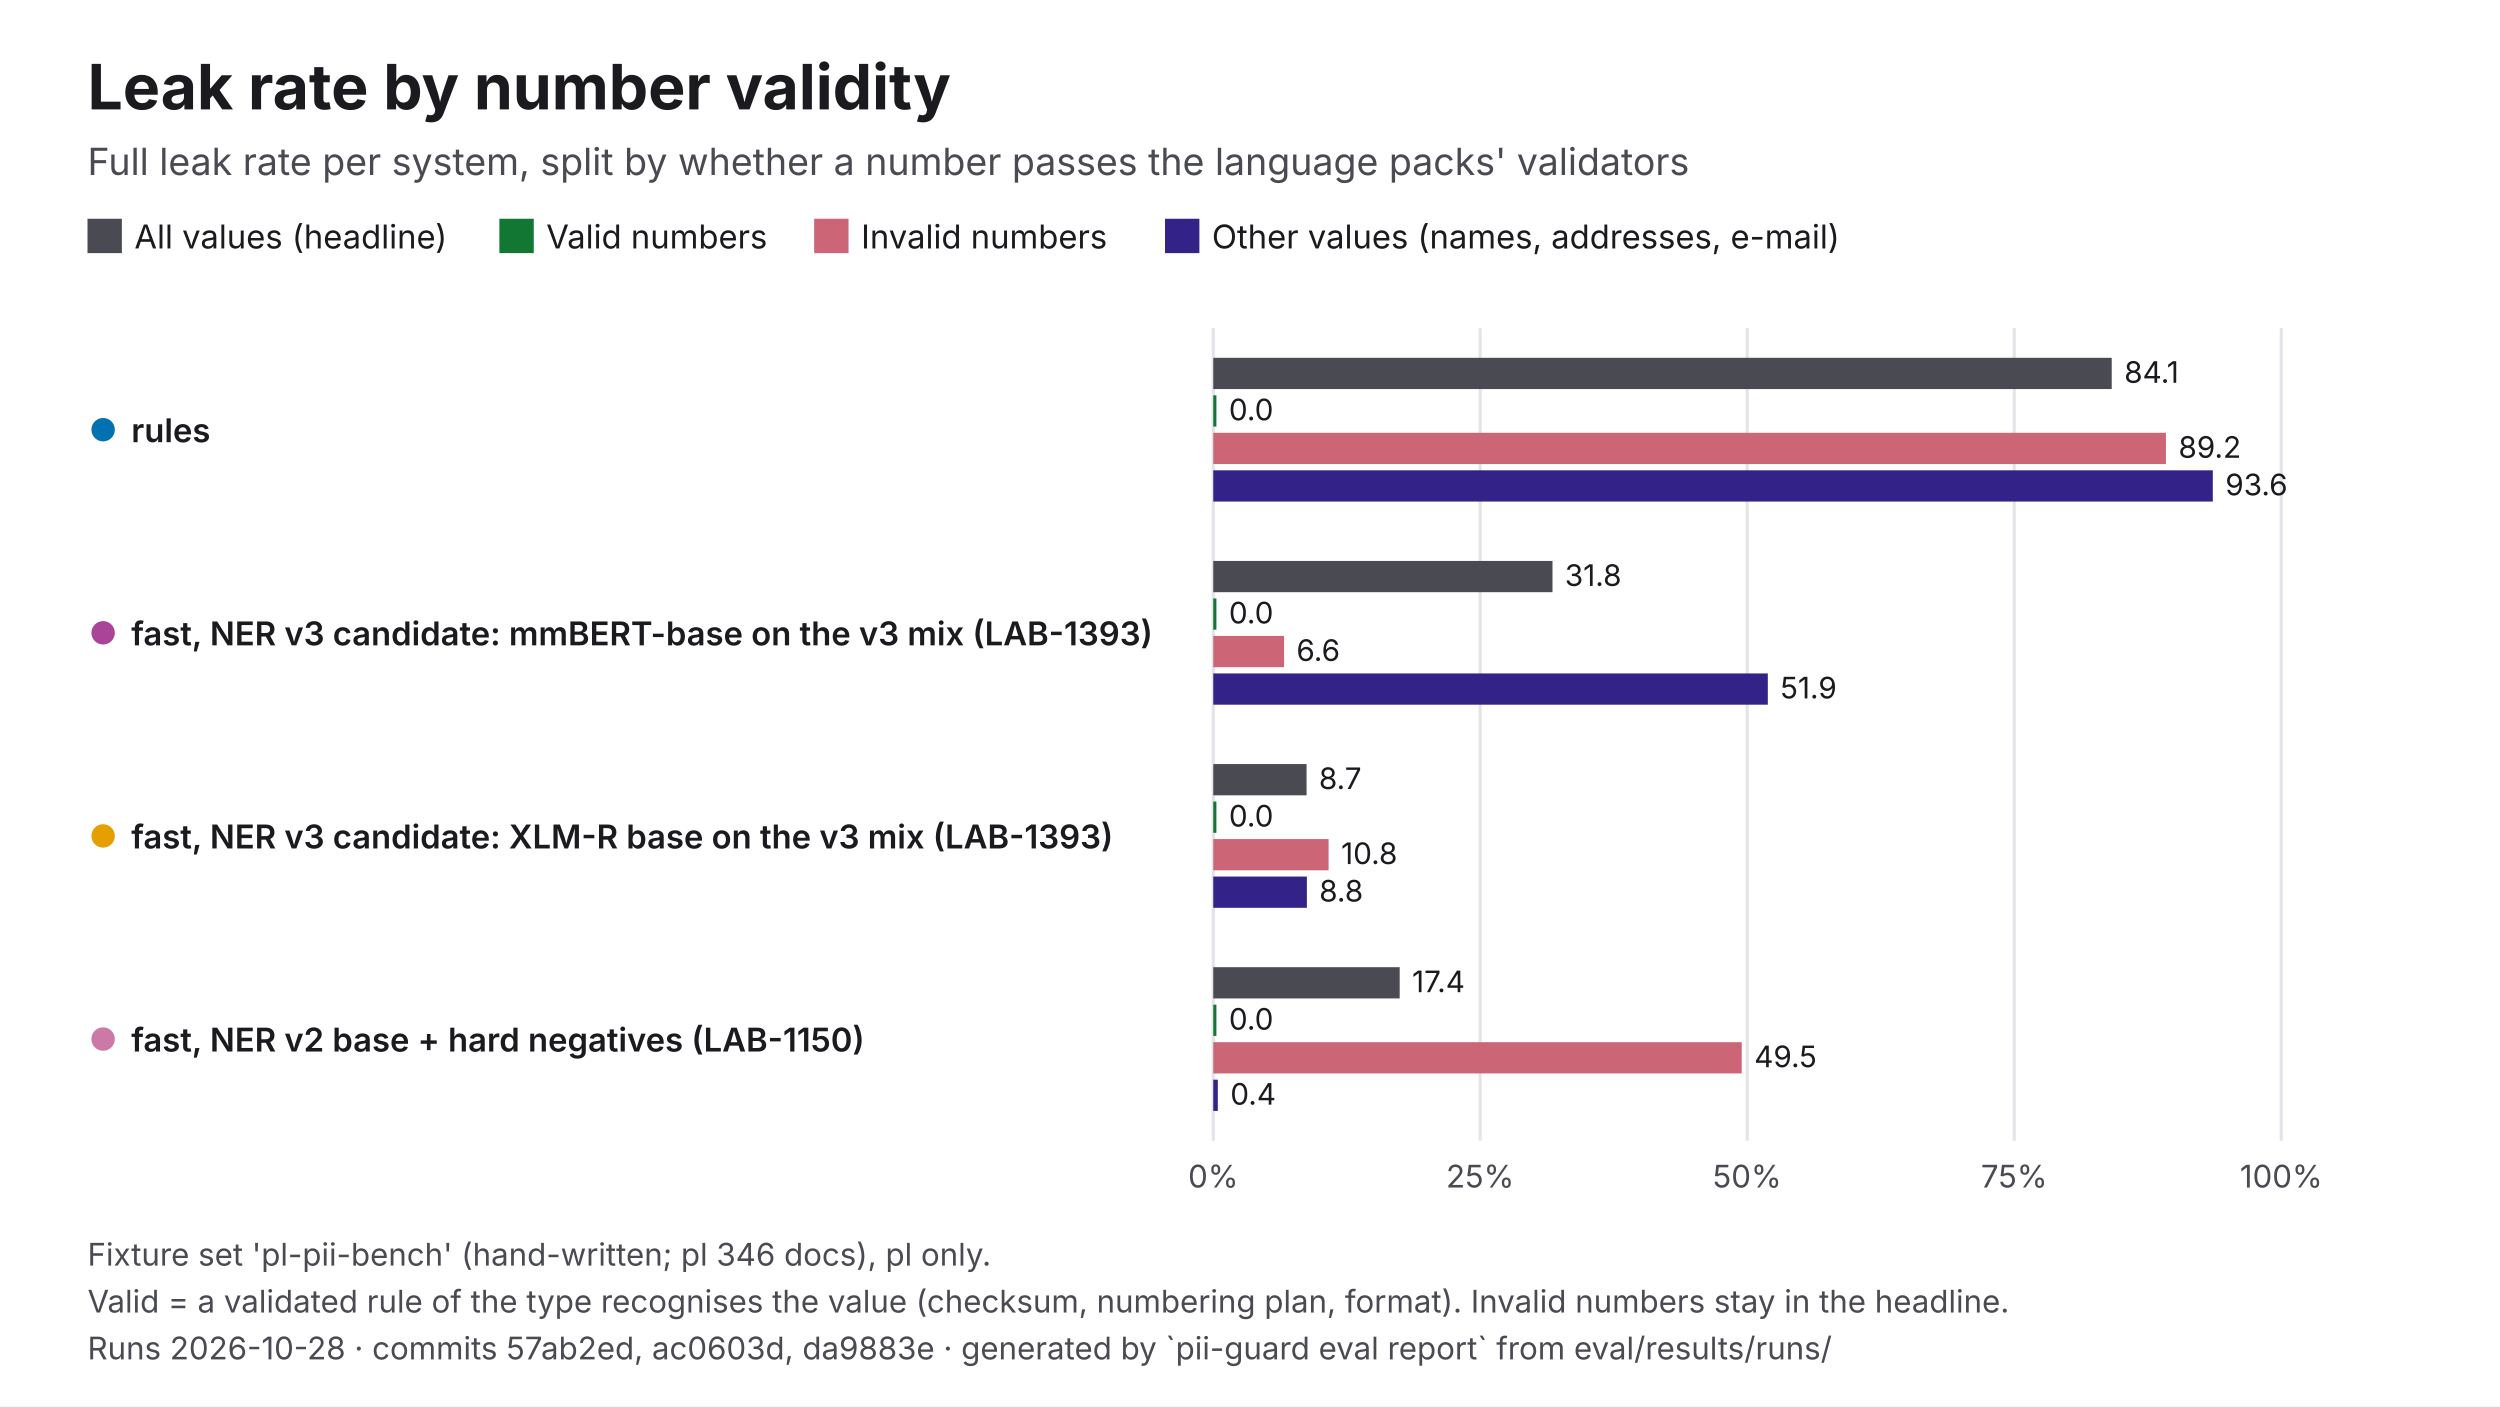
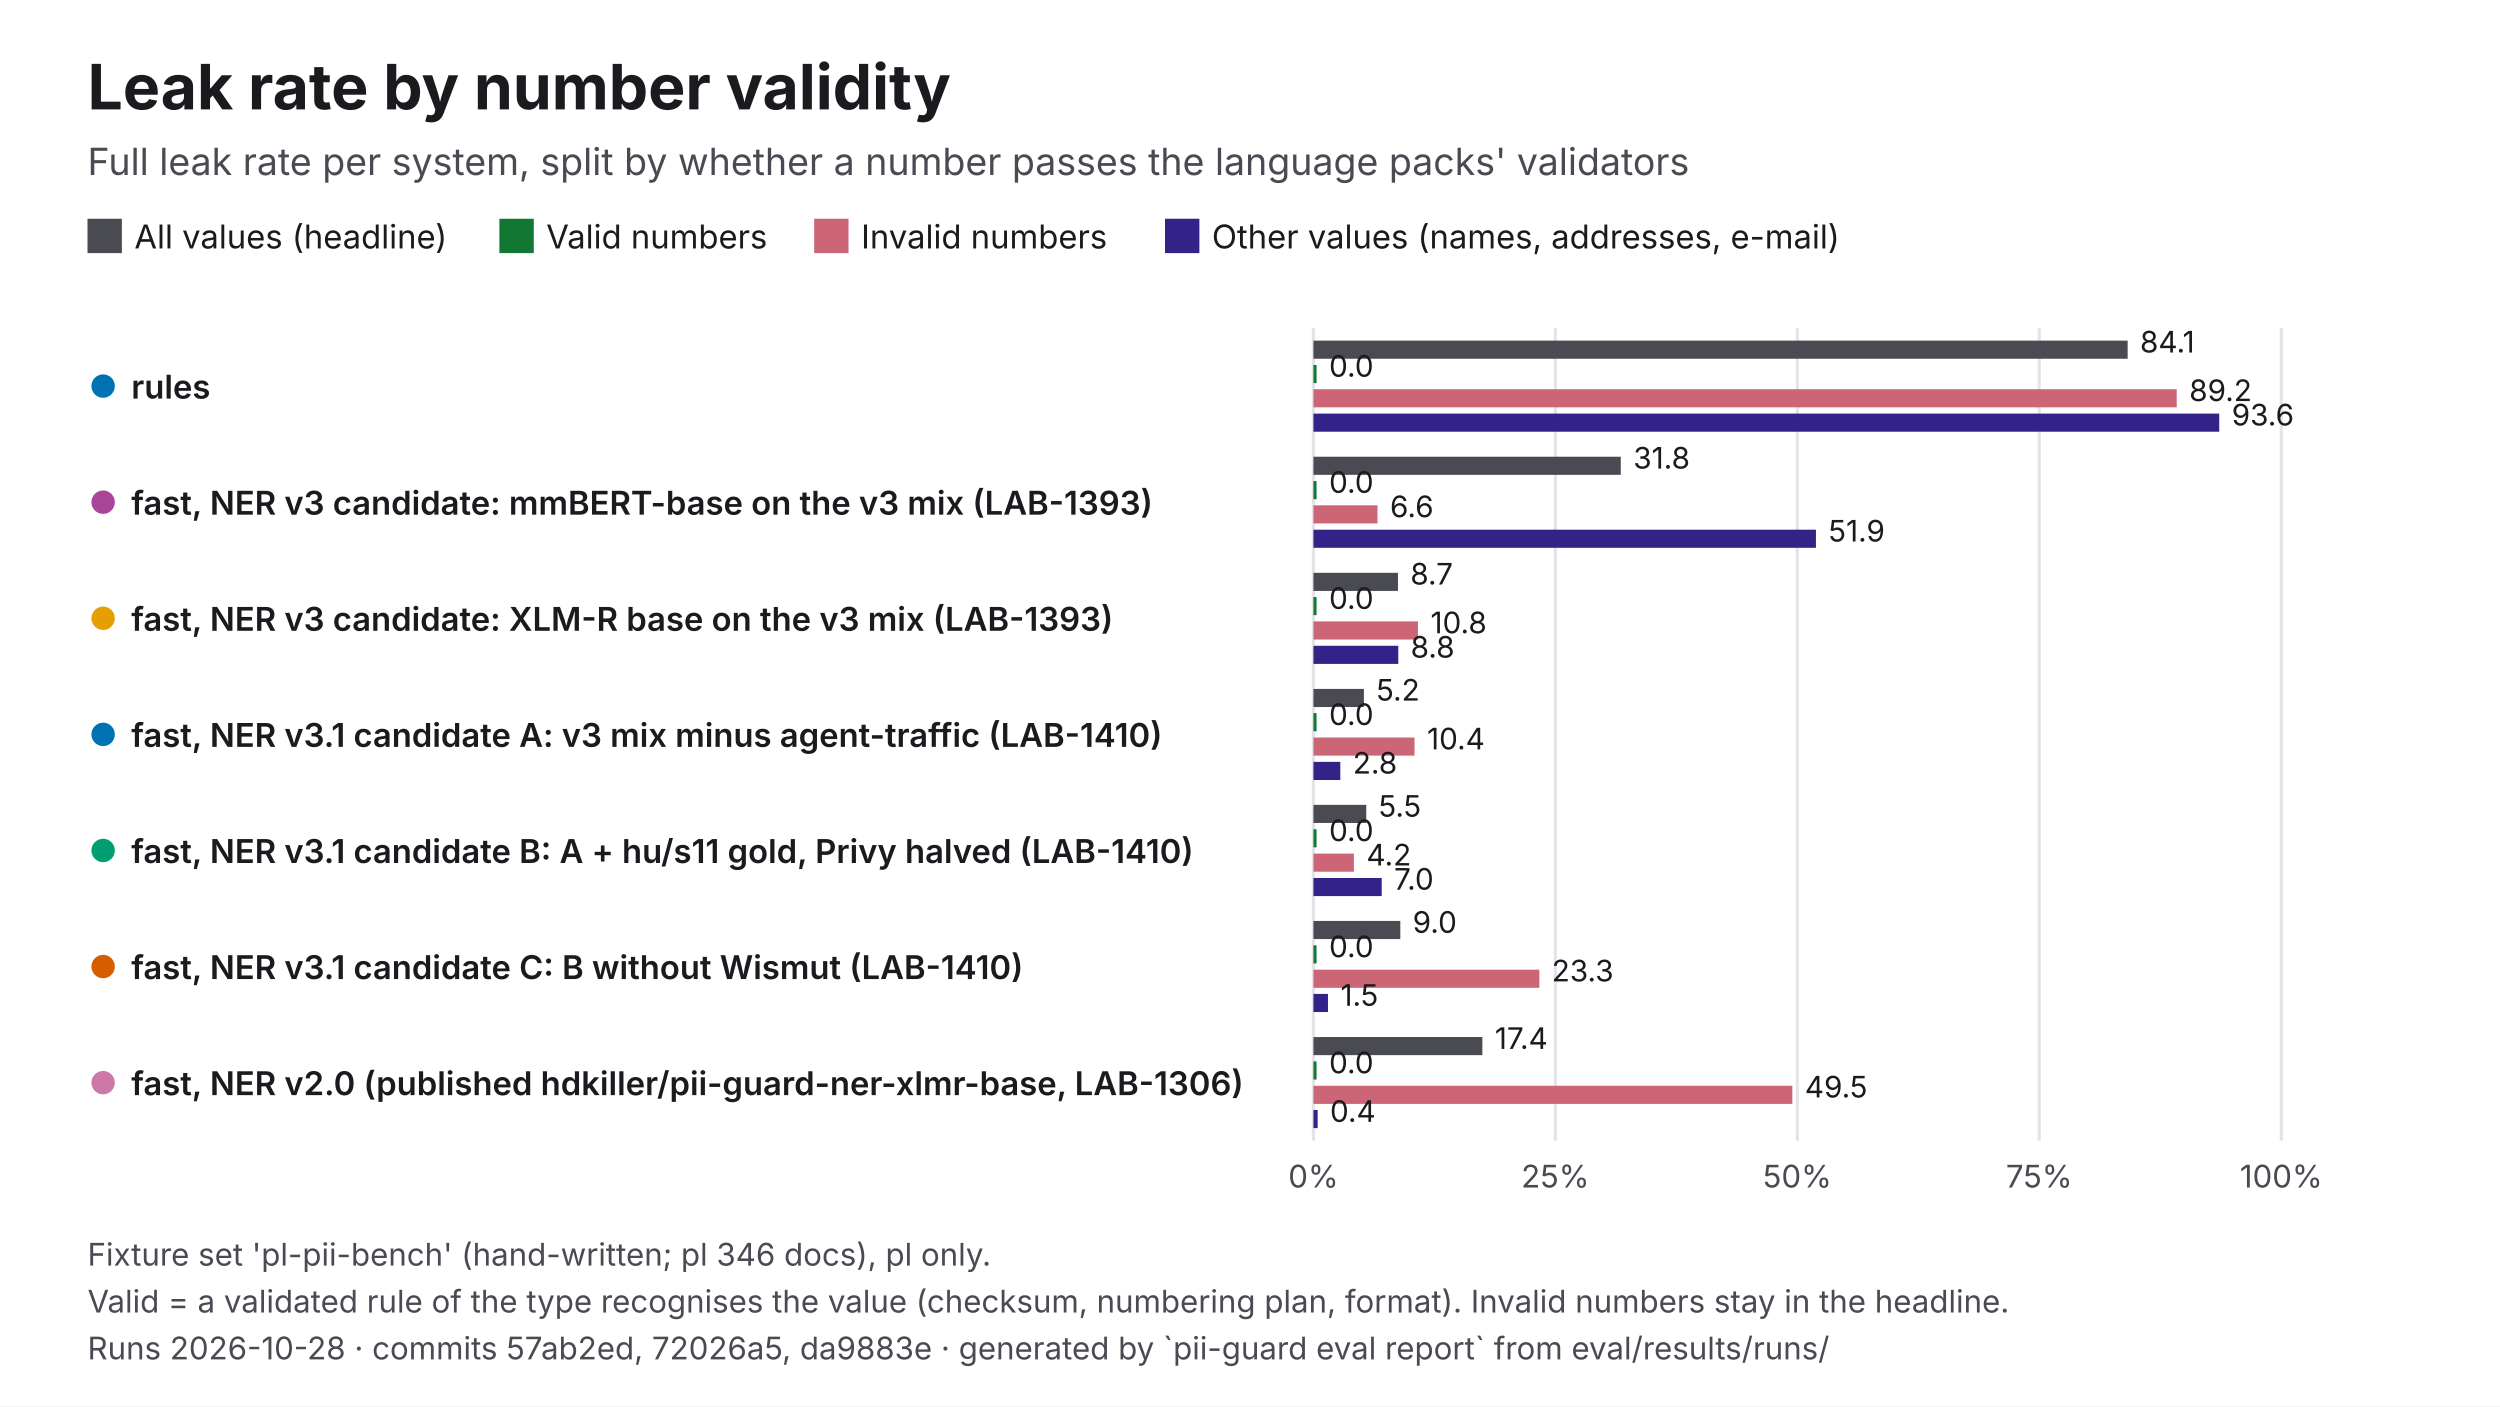
<svg xmlns="http://www.w3.org/2000/svg" viewBox="0 0 1600 900" width="1600" height="900" role="img" aria-labelledby="t d" font-family="Inter, 'Helvetica Neue', Helvetica, Arial, sans-serif">
  <rect width="1600" height="900" fill="#FFFFFF" />
  <text x="56" y="70" font-size="40" fill="#1B1B1F" font-weight="700">Leak rate by number validity</text>
  <text x="56" y="112" font-size="24" fill="#4A4A52">Full leak rate per system, split by whether a number passes the language packs' validators</text>
  <rect x="56" y="140" width="22" height="22" fill="#4A4A52" />
  <text x="86" y="159" font-size="21" fill="#1B1B1F">All values (headline)</text>
  <rect x="319.61" y="140" width="22" height="22" fill="#117733" />
  <text x="349.6" y="159" font-size="21" fill="#1B1B1F">Valid numbers</text>
  <rect x="521.06" y="140" width="22" height="22" fill="#CC6677" />
  <text x="551.1" y="159" font-size="21" fill="#1B1B1F">Invalid numbers</text>
  <rect x="745.61" y="140" width="22" height="22" fill="#332288" />
  <text x="775.6" y="159" font-size="21" fill="#1B1B1F">Other values (names, addresses, e-mail)</text>
-   <line x1="776.5" y1="210" x2="776.5" y2="730" stroke="#E3E3E8" stroke-width="2" />
-   <text x="776.5" y="760" font-size="20" fill="#4A4A52" text-anchor="middle">0%</text>
-   <line x1="947.3" y1="210" x2="947.3" y2="730" stroke="#E3E3E8" stroke-width="2" />
-   <text x="947.3" y="760" font-size="20" fill="#4A4A52" text-anchor="middle">25%</text>
-   <line x1="1118.2" y1="210" x2="1118.2" y2="730" stroke="#E3E3E8" stroke-width="2" />
-   <text x="1118.2" y="760" font-size="20" fill="#4A4A52" text-anchor="middle">50%</text>
-   <line x1="1289.1" y1="210" x2="1289.1" y2="730" stroke="#E3E3E8" stroke-width="2" />
-   <text x="1289.1" y="760" font-size="20" fill="#4A4A52" text-anchor="middle">75%</text>
+   <line x1="840.6" y1="210" x2="840.6" y2="730" stroke="#E3E3E8" stroke-width="2" />
+   <text x="840.6" y="760" font-size="20" fill="#4A4A52" text-anchor="middle">0%</text>
+   <line x1="995.4" y1="210" x2="995.4" y2="730" stroke="#E3E3E8" stroke-width="2" />
+   <text x="995.4" y="760" font-size="20" fill="#4A4A52" text-anchor="middle">25%</text>
+   <line x1="1150.3" y1="210" x2="1150.3" y2="730" stroke="#E3E3E8" stroke-width="2" />
+   <text x="1150.3" y="760" font-size="20" fill="#4A4A52" text-anchor="middle">50%</text>
+   <line x1="1305.1" y1="210" x2="1305.1" y2="730" stroke="#E3E3E8" stroke-width="2" />
+   <text x="1305.1" y="760" font-size="20" fill="#4A4A52" text-anchor="middle">75%</text>
  <line x1="1460" y1="210" x2="1460" y2="730" stroke="#E3E3E8" stroke-width="2" />
  <text x="1460" y="760" font-size="20" fill="#4A4A52" text-anchor="middle">100%</text>
-   <circle cx="66" cy="275" r="9" fill="#0072B2" stroke="#FFFFFF" stroke-width="3" />
-   <text x="84" y="283" font-size="21" fill="#1B1B1F" font-weight="600">rules</text>
-   <rect x="776.5" y="229" width="575" height="20" fill="#4A4A52" />
-   <text x="1359.5" y="245" font-size="19" fill="#1B1B1F">84.1</text>
-   <rect x="776.5" y="253" width="2" height="20" fill="#117733" />
-   <text x="786.5" y="269" font-size="19" fill="#1B1B1F">0.0</text>
-   <rect x="776.5" y="277" width="609.7" height="20" fill="#CC6677" />
-   <text x="1394.2" y="293" font-size="19" fill="#1B1B1F">89.2</text>
-   <rect x="776.5" y="301" width="639.7" height="20" fill="#332288" />
-   <text x="1424.2" y="317" font-size="19" fill="#1B1B1F">93.6</text>
-   <circle cx="66" cy="405" r="9" fill="#AA4499" stroke="#FFFFFF" stroke-width="3" />
-   <text x="84" y="413" font-size="21" fill="#1B1B1F" font-weight="600">fast, NER v3 candidate: mmBERT-base on the v3 mix (LAB-1393)</text>
-   <rect x="776.5" y="359" width="217.1" height="20" fill="#4A4A52" />
-   <text x="1001.5" y="375" font-size="19" fill="#1B1B1F">31.8</text>
-   <rect x="776.5" y="383" width="2" height="20" fill="#117733" />
-   <text x="786.5" y="399" font-size="19" fill="#1B1B1F">0.0</text>
-   <rect x="776.5" y="407" width="45.3" height="20" fill="#CC6677" />
-   <text x="829.7" y="423" font-size="19" fill="#1B1B1F">6.6</text>
-   <rect x="776.5" y="431" width="354.9" height="20" fill="#332288" />
-   <text x="1139.4" y="447" font-size="19" fill="#1B1B1F">51.9</text>
-   <circle cx="66" cy="535" r="9" fill="#E69F00" stroke="#FFFFFF" stroke-width="3" />
-   <text x="84" y="543" font-size="21" fill="#1B1B1F" font-weight="600">fast, NER v3 candidate: XLM-R base on the v3 mix (LAB-1393)</text>
-   <rect x="776.5" y="489" width="59.7" height="20" fill="#4A4A52" />
-   <text x="844.1" y="505" font-size="19" fill="#1B1B1F">8.7</text>
-   <rect x="776.5" y="513" width="2" height="20" fill="#117733" />
-   <text x="786.5" y="529" font-size="19" fill="#1B1B1F">0.0</text>
-   <rect x="776.5" y="537" width="73.8" height="20" fill="#CC6677" />
-   <text x="858.3" y="553" font-size="19" fill="#1B1B1F">10.8</text>
-   <rect x="776.5" y="561" width="59.9" height="20" fill="#332288" />
-   <text x="844.3" y="577" font-size="19" fill="#1B1B1F">8.8</text>
-   <circle cx="66" cy="665" r="9" fill="#CC79A7" stroke="#FFFFFF" stroke-width="3" />
-   <text x="84" y="673" font-size="21" fill="#1B1B1F" font-weight="600">fast, NER v2 base + hard negatives (LAB-1150)</text>
-   <rect x="776.5" y="619" width="119.3" height="20" fill="#4A4A52" />
-   <text x="903.7" y="635" font-size="19" fill="#1B1B1F">17.4</text>
-   <rect x="776.5" y="643" width="2" height="20" fill="#117733" />
-   <text x="786.5" y="659" font-size="19" fill="#1B1B1F">0.0</text>
-   <rect x="776.5" y="667" width="338.2" height="20" fill="#CC6677" />
-   <text x="1122.7" y="683" font-size="19" fill="#1B1B1F">49.5</text>
-   <rect x="776.5" y="691" width="2.9" height="20" fill="#332288" />
-   <text x="787.4" y="707" font-size="19" fill="#1B1B1F">0.4</text>
+   <circle cx="66" cy="247.1" r="9" fill="#0072B2" stroke="#FFFFFF" stroke-width="3" />
+   <text x="84" y="255.1" font-size="21" fill="#1B1B1F" font-weight="600">rules</text>
+   <rect x="840.6" y="218" width="521.1" height="11.6" fill="#4A4A52" />
+   <text x="1369.6" y="225.6" font-size="19" fill="#1B1B1F">84.1</text>
+   <rect x="840.6" y="233.6" width="2" height="11.6" fill="#117733" />
+   <text x="850.6" y="241.1" font-size="19" fill="#1B1B1F">0.0</text>
+   <rect x="840.6" y="249.1" width="552.5" height="11.6" fill="#CC6677" />
+   <text x="1401.1" y="256.7" font-size="19" fill="#1B1B1F">89.2</text>
+   <rect x="840.6" y="264.7" width="579.7" height="11.6" fill="#332288" />
+   <text x="1428.3" y="272.3" font-size="19" fill="#1B1B1F">93.6</text>
+   <circle cx="66" cy="321.4" r="9" fill="#AA4499" stroke="#FFFFFF" stroke-width="3" />
+   <text x="84" y="329.4" font-size="21" fill="#1B1B1F" font-weight="600">fast, NER v3 candidate: mmBERT-base on the v3 mix (LAB-1393)</text>
+   <rect x="840.6" y="292.3" width="196.7" height="11.6" fill="#4A4A52" />
+   <text x="1045.3" y="299.9" font-size="19" fill="#1B1B1F">31.8</text>
+   <rect x="840.6" y="307.9" width="2" height="11.6" fill="#117733" />
+   <text x="850.6" y="315.4" font-size="19" fill="#1B1B1F">0.0</text>
+   <rect x="840.6" y="323.4" width="41" height="11.6" fill="#CC6677" />
+   <text x="889.6" y="331" font-size="19" fill="#1B1B1F">6.6</text>
+   <rect x="840.6" y="339" width="321.6" height="11.6" fill="#332288" />
+   <text x="1170.2" y="346.6" font-size="19" fill="#1B1B1F">51.9</text>
+   <circle cx="66" cy="395.7" r="9" fill="#E69F00" stroke="#FFFFFF" stroke-width="3" />
+   <text x="84" y="403.7" font-size="21" fill="#1B1B1F" font-weight="600">fast, NER v3 candidate: XLM-R base on the v3 mix (LAB-1393)</text>
+   <rect x="840.6" y="366.6" width="54.1" height="11.6" fill="#4A4A52" />
+   <text x="902.6" y="374.1" font-size="19" fill="#1B1B1F">8.7</text>
+   <rect x="840.6" y="382.1" width="2" height="11.6" fill="#117733" />
+   <text x="850.6" y="389.7" font-size="19" fill="#1B1B1F">0.0</text>
+   <rect x="840.6" y="397.7" width="66.9" height="11.6" fill="#CC6677" />
+   <text x="915.5" y="405.3" font-size="19" fill="#1B1B1F">10.8</text>
+   <rect x="840.6" y="413.3" width="54.3" height="11.6" fill="#332288" />
+   <text x="902.8" y="420.9" font-size="19" fill="#1B1B1F">8.8</text>
+   <circle cx="66" cy="470" r="9" fill="#0072B2" stroke="#FFFFFF" stroke-width="3" />
+   <text x="84" y="478" font-size="21" fill="#1B1B1F" font-weight="600">fast, NER v3.1 candidate A: v3 mix minus agent-traffic (LAB-1410)</text>
+   <rect x="840.6" y="440.9" width="32.3" height="11.6" fill="#4A4A52" />
+   <text x="880.8" y="448.4" font-size="19" fill="#1B1B1F">5.2</text>
+   <rect x="840.6" y="456.4" width="2" height="11.6" fill="#117733" />
+   <text x="850.6" y="464" font-size="19" fill="#1B1B1F">0.0</text>
+   <rect x="840.6" y="472" width="64.7" height="11.6" fill="#CC6677" />
+   <text x="913.3" y="479.6" font-size="19" fill="#1B1B1F">10.4</text>
+   <rect x="840.6" y="487.6" width="17.2" height="11.6" fill="#332288" />
+   <text x="865.8" y="495.1" font-size="19" fill="#1B1B1F">2.8</text>
+   <circle cx="66" cy="544.3" r="9" fill="#009E73" stroke="#FFFFFF" stroke-width="3" />
+   <text x="84" y="552.3" font-size="21" fill="#1B1B1F" font-weight="600">fast, NER v3.1 candidate B: A + hu/s11 gold, Privy halved (LAB-1410)</text>
+   <rect x="840.6" y="515.1" width="33.8" height="11.6" fill="#4A4A52" />
+   <text x="882.3" y="522.7" font-size="19" fill="#1B1B1F">5.5</text>
+   <rect x="840.6" y="530.7" width="2" height="11.6" fill="#117733" />
+   <text x="850.6" y="538.3" font-size="19" fill="#1B1B1F">0.0</text>
+   <rect x="840.6" y="546.3" width="25.9" height="11.6" fill="#CC6677" />
+   <text x="874.5" y="553.9" font-size="19" fill="#1B1B1F">4.2</text>
+   <rect x="840.6" y="561.9" width="43.7" height="11.6" fill="#332288" />
+   <text x="892.2" y="569.4" font-size="19" fill="#1B1B1F">7.0</text>
+   <circle cx="66" cy="618.6" r="9" fill="#D55E00" stroke="#FFFFFF" stroke-width="3" />
+   <text x="84" y="626.6" font-size="21" fill="#1B1B1F" font-weight="600">fast, NER v3.1 candidate C: B without Wismut (LAB-1410)</text>
+   <rect x="840.6" y="589.4" width="55.6" height="11.6" fill="#4A4A52" />
+   <text x="904.1" y="597" font-size="19" fill="#1B1B1F">9.0</text>
+   <rect x="840.6" y="605" width="2" height="11.6" fill="#117733" />
+   <text x="850.6" y="612.6" font-size="19" fill="#1B1B1F">0.0</text>
+   <rect x="840.6" y="620.6" width="144.6" height="11.6" fill="#CC6677" />
+   <text x="993.1" y="628.1" font-size="19" fill="#1B1B1F">23.3</text>
+   <rect x="840.6" y="636.1" width="9.3" height="11.6" fill="#332288" />
+   <text x="857.9" y="643.7" font-size="19" fill="#1B1B1F">1.5</text>
+   <circle cx="66" cy="692.9" r="9" fill="#CC79A7" stroke="#FFFFFF" stroke-width="3" />
+   <text x="84" y="700.9" font-size="21" fill="#1B1B1F" font-weight="600">fast, NER v2.0 (published hdkiller/pii-guard-ner-xlmr-base, LAB-1306)</text>
+   <rect x="840.6" y="663.7" width="108.1" height="11.6" fill="#4A4A52" />
+   <text x="956.7" y="671.3" font-size="19" fill="#1B1B1F">17.4</text>
+   <rect x="840.6" y="679.3" width="2" height="11.6" fill="#117733" />
+   <text x="850.6" y="686.9" font-size="19" fill="#1B1B1F">0.0</text>
+   <rect x="840.6" y="694.9" width="306.5" height="11.6" fill="#CC6677" />
+   <text x="1155.1" y="702.4" font-size="19" fill="#1B1B1F">49.5</text>
+   <rect x="840.6" y="710.4" width="2.7" height="11.6" fill="#332288" />
+   <text x="851.2" y="718" font-size="19" fill="#1B1B1F">0.4</text>
  <text x="56" y="810" font-size="20" fill="#4A4A52">Fixture set 'pl-pii-bench' (hand-written; pl 346 docs), pl only.</text>
  <text x="56" y="840" font-size="20" fill="#4A4A52">Valid = a validated rule of the type recognises the value (checksum, numbering plan, format). Invalid numbers stay in the headline.</text>
-   <text x="56" y="870" font-size="20" fill="#4A4A52">Runs 2026-10-28 · commits 57ab2ed, ac0603d, da9883e · generated by `pii-guard eval report` from eval/results/runs/</text>
+   <text x="56" y="870" font-size="20" fill="#4A4A52">Runs 2026-10-28 · commits 57ab2ed, 72026a5, da9883e · generated by `pii-guard eval report` from eval/results/runs/</text>
</svg>
